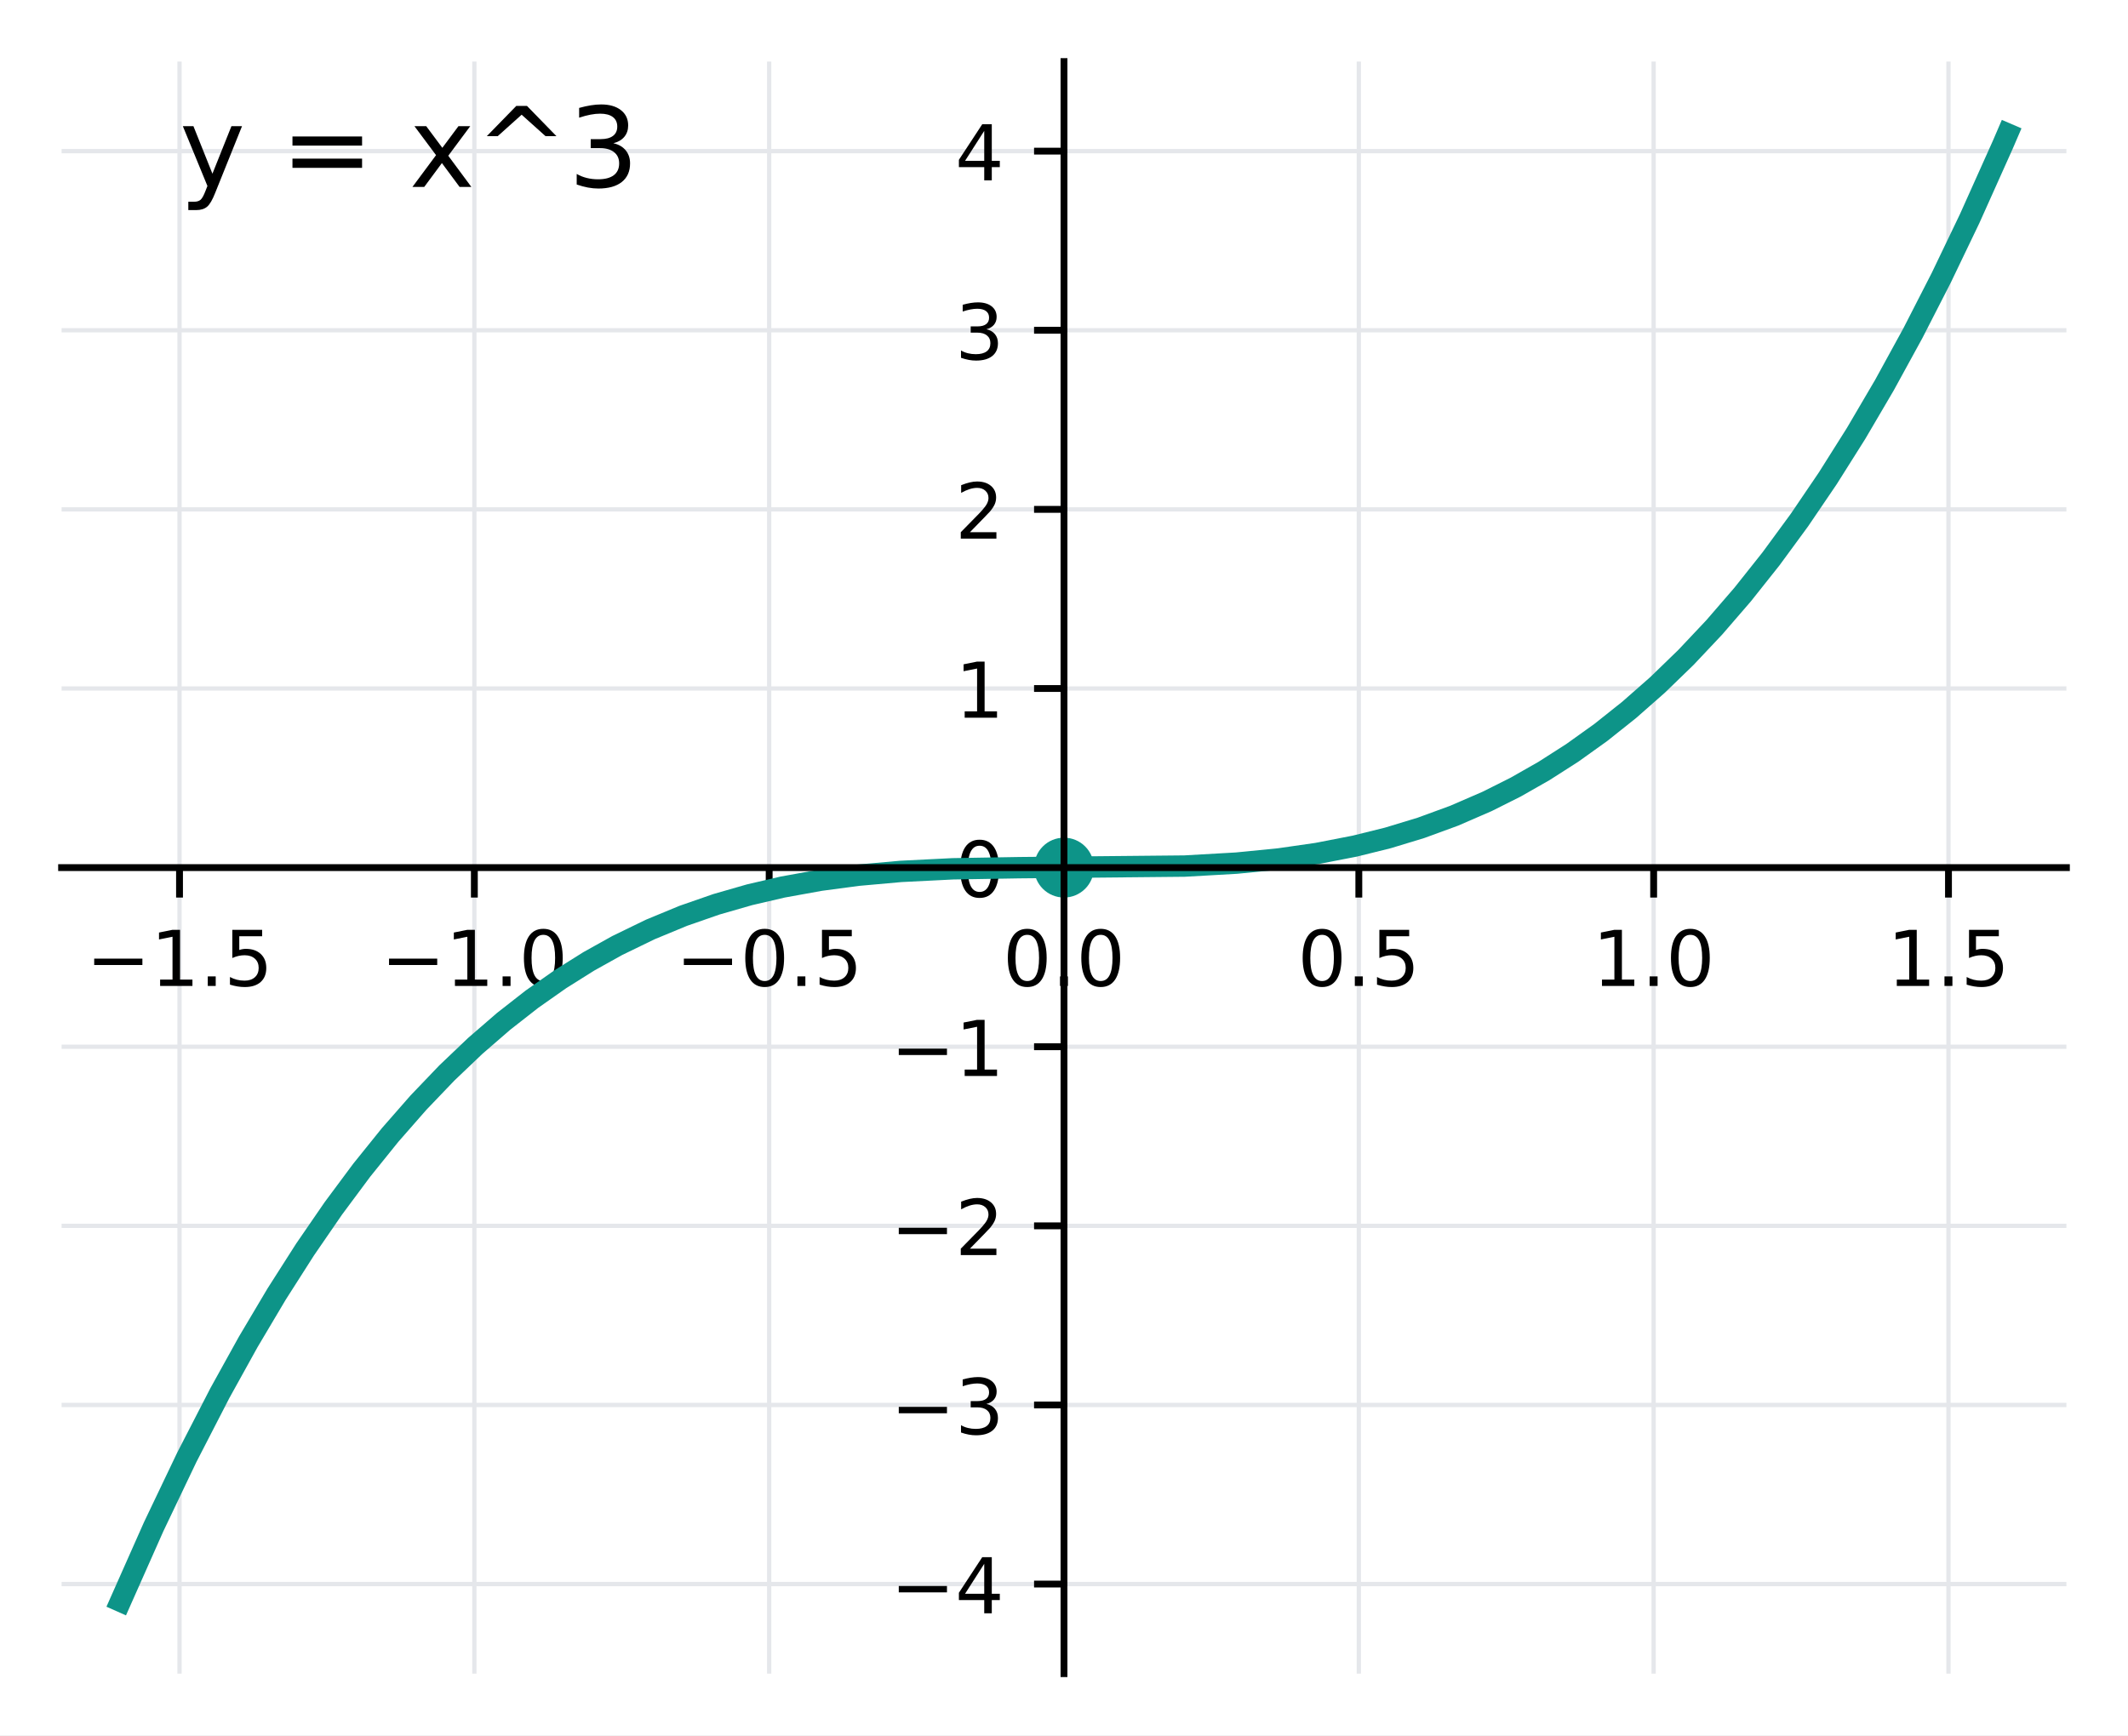
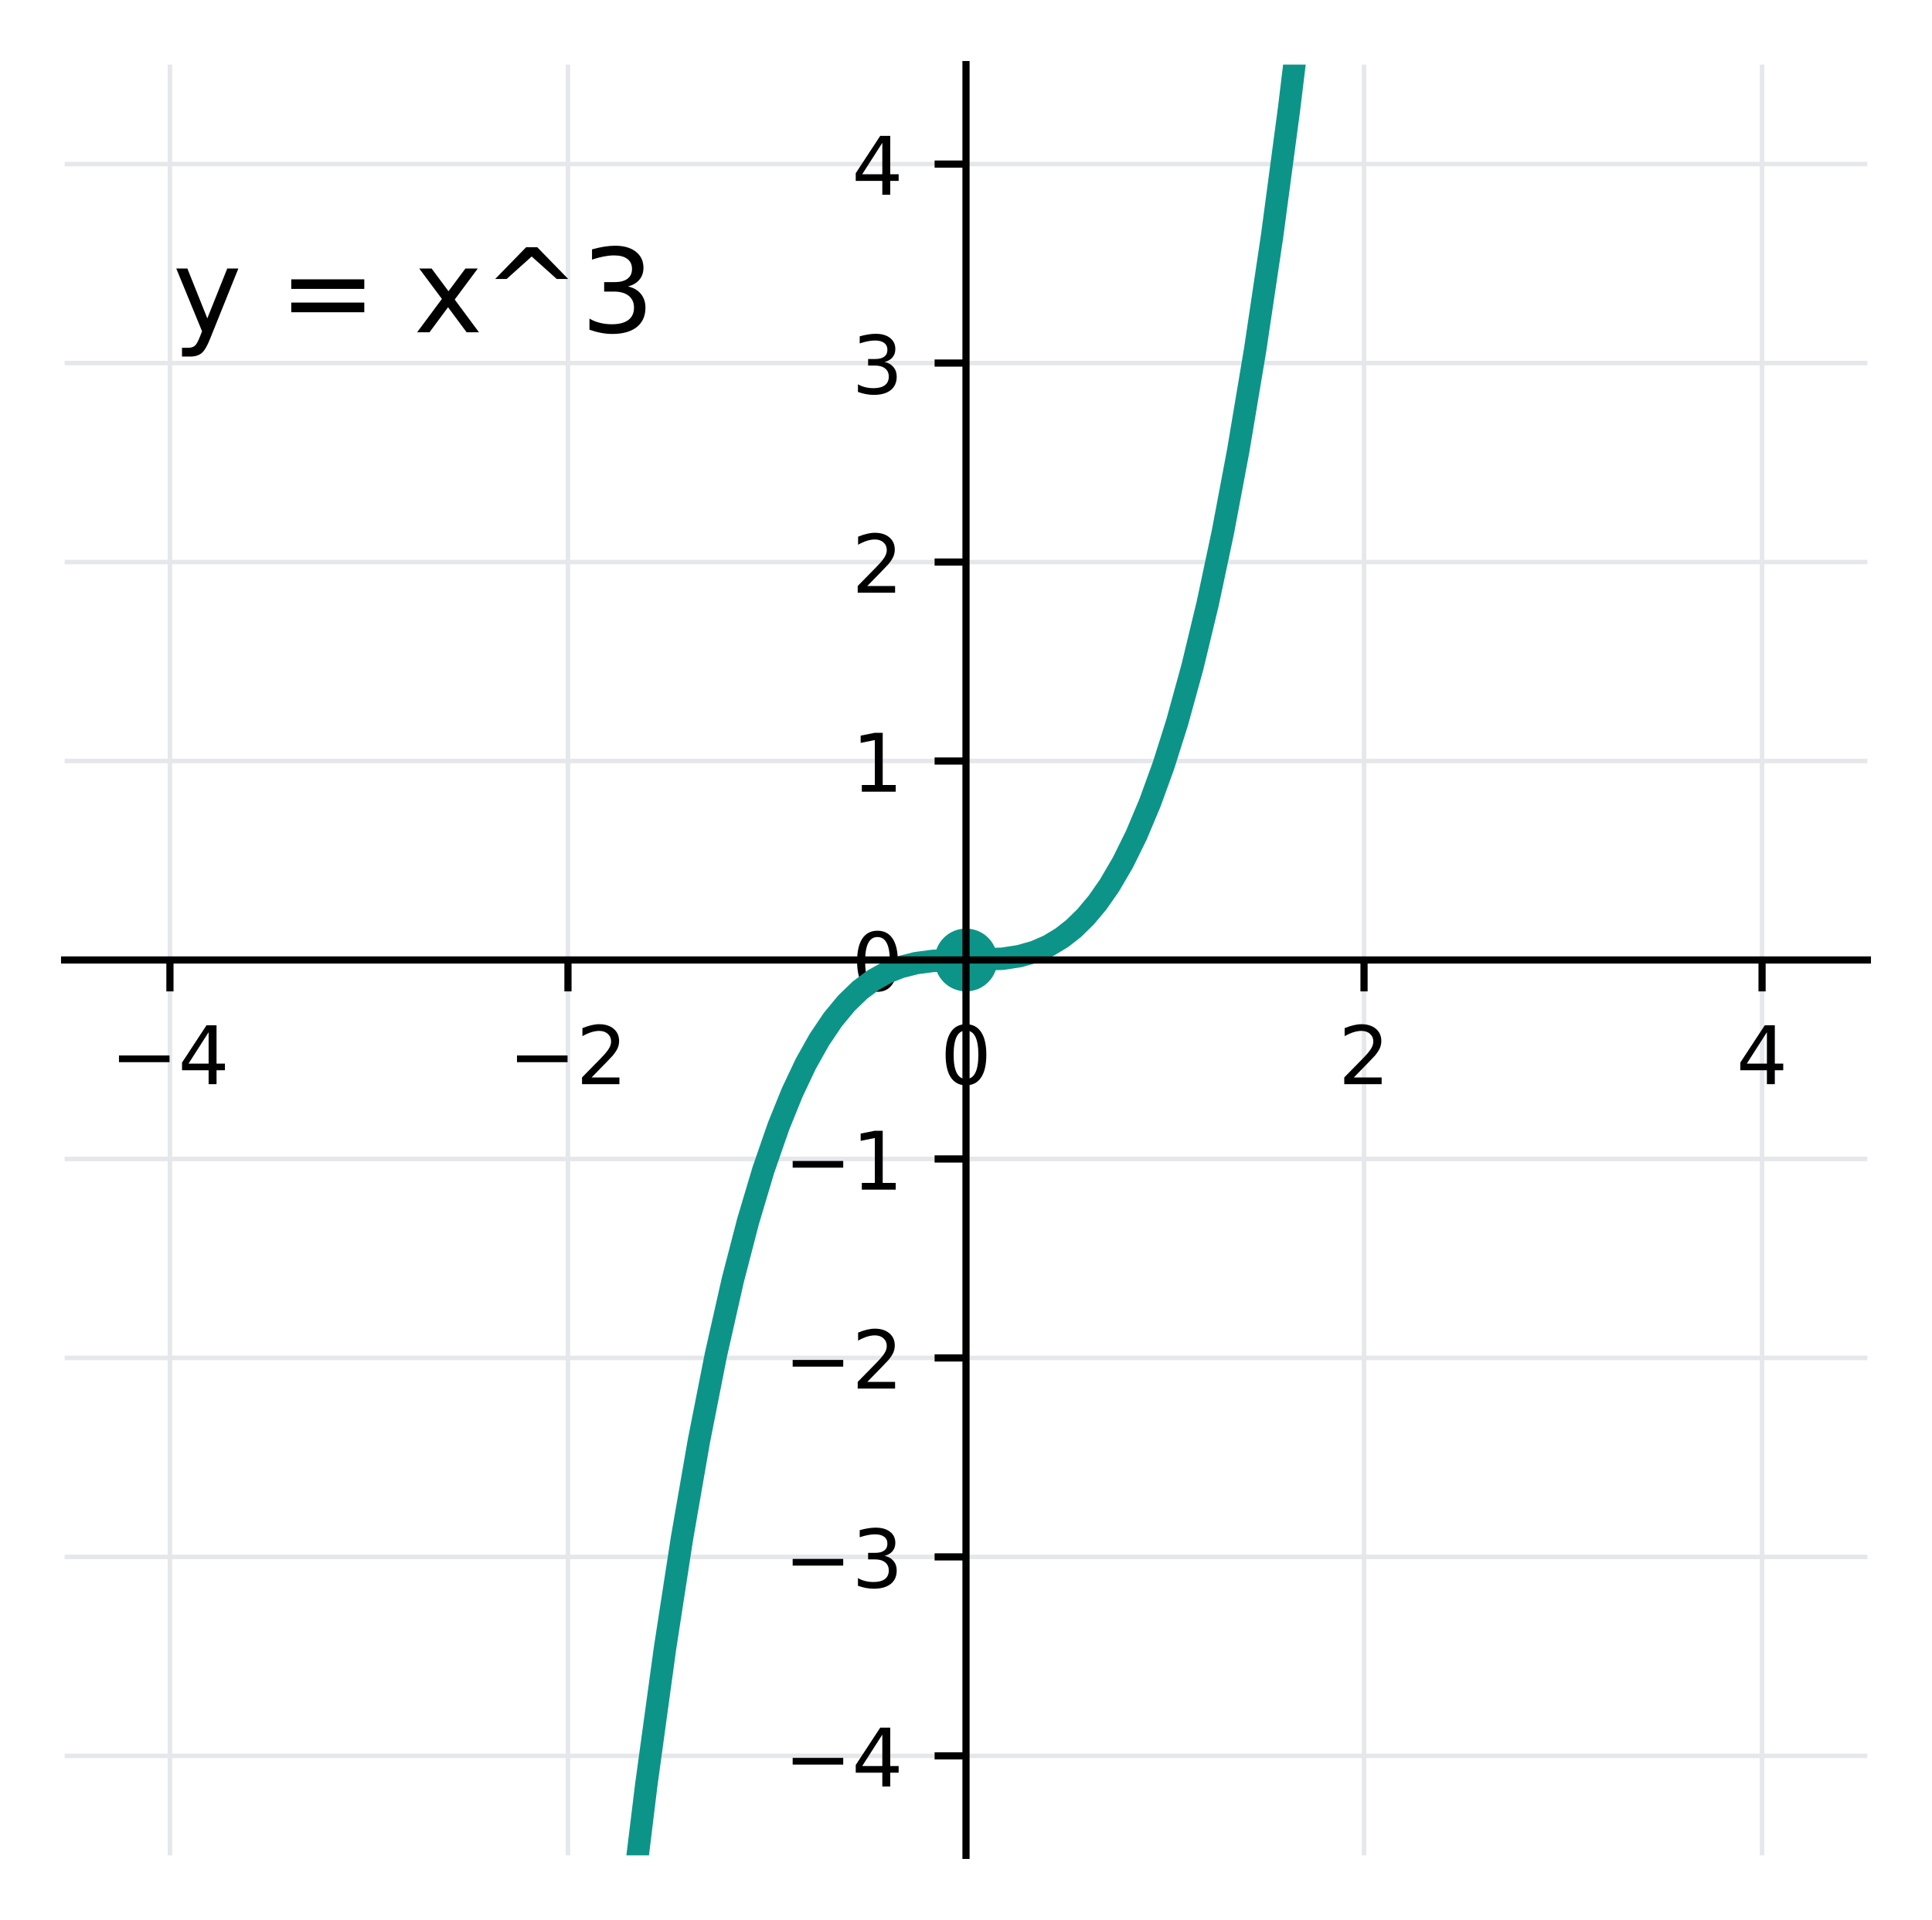
- <svg xmlns="http://www.w3.org/2000/svg" xmlns:xlink="http://www.w3.org/1999/xlink" width="248.76pt" height="202.896pt" viewBox="0 0 248.76 202.896" version="1.1">
+ <svg xmlns="http://www.w3.org/2000/svg" xmlns:xlink="http://www.w3.org/1999/xlink" width="215.28pt" height="213.984pt" viewBox="0 0 215.28 213.984" version="1.1">
  <defs>
    <style type="text/css">*{stroke-linejoin: round; stroke-linecap: butt}</style>
  </defs>
  <g id="figure_1">
    <g id="patch_1">
-       <path d="M 0 202.896  L 248.76 202.896  L 248.76 -0  L 0 -0  z " style="fill: #ffffff" />
+       <path d="M 0 213.984  L 215.28 213.984  L 215.28 0  L 0 0  z " style="fill: #ffffff" />
    </g>
    <g id="axes_1">
      <g id="patch_2">
-         <path d="M 7.2 195.696  L 241.56 195.696  L 241.56 7.2  L 7.2 7.2  z " style="fill: #ffffff" />
+         <path d="M 7.2 206.784  L 208.08 206.784  L 208.08 7.2  L 7.2 7.2  z " style="fill: #ffffff" />
      </g>
      <g id="matplotlib.axis_1">
        <g id="xtick_1">
          <g id="line2d_1">
-             <path d="M 20.986 195.696  L 20.986 7.2  " clip-path="url(#paca183babf)" style="fill: none; stroke: #e5e7eb; stroke-width: 0.5; stroke-linecap: square" />
+             <path d="M 18.936 206.784  L 18.936 7.2  " clip-path="url(#p42fd97230a)" style="fill: none; stroke: #e5e7eb; stroke-width: 0.5; stroke-linecap: square" />
          </g>
          <g id="line2d_2">
            <defs>
-               <path id="mecf5606f9e" d="M 0 0  L 0 3.5  " style="stroke: #000000; stroke-width: 0.8" />
+               <path id="mdc786d63a9" d="M 0 0  L 0 3.5  " style="stroke: #000000; stroke-width: 0.8" />
            </defs>
            <g>
-               <use xlink:href="#mecf5606f9e" x="20.986" y="101.448" style="stroke: #000000; stroke-width: 0.8" />
+               <use xlink:href="#mdc786d63a9" x="18.936" y="106.992" style="stroke: #000000; stroke-width: 0.8" />
            </g>
          </g>
          <g id="text_1">
-             <g transform="translate(10.05862 115.2859) scale(0.09 -0.09)">
+             <g transform="translate(12.30202 120.8299) scale(0.09 -0.09)">
              <defs>
                <path id="DejaVuSans-c9c" d="M 678 2272  L 4684 2272  L 4684 1741  L 678 1741  L 678 2272  z " transform="scale(0.015625)" />
-                 <path id="DejaVuSans-14" d="M 794 531  L 1825 531  L 1825 4091  L 703 3866  L 703 4441  L 1819 4666  L 2450 4666  L 2450 531  L 3481 531  L 3481 0  L 794 0  L 794 531  z " transform="scale(0.015625)" />
-                 <path id="DejaVuSans-11" d="M 684 794  L 1344 794  L 1344 0  L 684 0  L 684 794  z " transform="scale(0.015625)" />
-                 <path id="DejaVuSans-18" d="M 691 4666  L 3169 4666  L 3169 4134  L 1269 4134  L 1269 2991  Q 1406 3038 1543 3061  Q 1681 3084 1819 3084  Q 2600 3084 3056 2656  Q 3513 2228 3513 1497  Q 3513 744 3044 326  Q 2575 -91 1722 -91  Q 1428 -91 1123 -41  Q 819 9 494 109  L 494 744  Q 775 591 1075 516  Q 1375 441 1709 441  Q 2250 441 2565 725  Q 2881 1009 2881 1497  Q 2881 1984 2565 2268  Q 2250 2553 1709 2553  Q 1456 2553 1204 2497  Q 953 2441 691 2322  L 691 4666  z " transform="scale(0.015625)" />
-               </defs>
-               <use xlink:href="#DejaVuSans-c9c" />
-               <use xlink:href="#DejaVuSans-14" transform="translate(83.79688 0)" />
-               <use xlink:href="#DejaVuSans-11" transform="translate(147.4219 0)" />
-               <use xlink:href="#DejaVuSans-18" transform="translate(179.2031 0)" />
+                 <path id="DejaVuSans-17" d="M 2419 4116  L 825 1625  L 2419 1625  L 2419 4116  z M 2253 4666  L 3047 4666  L 3047 1625  L 3713 1625  L 3713 1100  L 3047 1100  L 3047 0  L 2419 0  L 2419 1100  L 313 1100  L 313 1709  L 2253 4666  z " transform="scale(0.015625)" />
+               </defs>
+               <use xlink:href="#DejaVuSans-c9c" />
+               <use xlink:href="#DejaVuSans-17" transform="translate(83.79688 0)" />
            </g>
          </g>
        </g>
        <g id="xtick_2">
          <g id="line2d_3">
-             <path d="M 55.451 195.696  L 55.451 7.2  " clip-path="url(#paca183babf)" style="fill: none; stroke: #e5e7eb; stroke-width: 0.5; stroke-linecap: square" />
+             <path d="M 63.288 206.784  L 63.288 7.2  " clip-path="url(#p42fd97230a)" style="fill: none; stroke: #e5e7eb; stroke-width: 0.5; stroke-linecap: square" />
          </g>
          <g id="line2d_4">
            <g>
-               <use xlink:href="#mecf5606f9e" x="55.451" y="101.448" style="stroke: #000000; stroke-width: 0.8" />
+               <use xlink:href="#mdc786d63a9" x="63.288" y="106.992" style="stroke: #000000; stroke-width: 0.8" />
            </g>
          </g>
          <g id="text_2">
-             <g transform="translate(44.52332 115.2859) scale(0.09 -0.09)">
-               <defs>
-                 <path id="DejaVuSans-13" d="M 2034 4250  Q 1547 4250 1301 3770  Q 1056 3291 1056 2328  Q 1056 1369 1301 889  Q 1547 409 2034 409  Q 2525 409 2770 889  Q 3016 1369 3016 2328  Q 3016 3291 2770 3770  Q 2525 4250 2034 4250  z M 2034 4750  Q 2819 4750 3233 4129  Q 3647 3509 3647 2328  Q 3647 1150 3233 529  Q 2819 -91 2034 -91  Q 1250 -91 836 529  Q 422 1150 422 2328  Q 422 3509 836 4129  Q 1250 4750 2034 4750  z " transform="scale(0.015625)" />
-               </defs>
-               <use xlink:href="#DejaVuSans-c9c" />
-               <use xlink:href="#DejaVuSans-14" transform="translate(83.79688 0)" />
-               <use xlink:href="#DejaVuSans-11" transform="translate(147.4219 0)" />
-               <use xlink:href="#DejaVuSans-13" transform="translate(179.2031 0)" />
+             <g transform="translate(56.65402 120.8299) scale(0.09 -0.09)">
+               <defs>
+                 <path id="DejaVuSans-15" d="M 1228 531  L 3431 531  L 3431 0  L 469 0  L 469 531  Q 828 903 1448 1529  Q 2069 2156 2228 2338  Q 2531 2678 2651 2914  Q 2772 3150 2772 3378  Q 2772 3750 2511 3984  Q 2250 4219 1831 4219  Q 1534 4219 1204 4116  Q 875 4013 500 3803  L 500 4441  Q 881 4594 1212 4672  Q 1544 4750 1819 4750  Q 2544 4750 2975 4387  Q 3406 4025 3406 3419  Q 3406 3131 3298 2873  Q 3191 2616 2906 2266  Q 2828 2175 2409 1742  Q 1991 1309 1228 531  z " transform="scale(0.015625)" />
+               </defs>
+               <use xlink:href="#DejaVuSans-c9c" />
+               <use xlink:href="#DejaVuSans-15" transform="translate(83.79688 0)" />
            </g>
          </g>
        </g>
        <g id="xtick_3">
          <g id="line2d_5">
-             <path d="M 89.915 195.696  L 89.915 7.2  " clip-path="url(#paca183babf)" style="fill: none; stroke: #e5e7eb; stroke-width: 0.5; stroke-linecap: square" />
+             <path d="M 107.64 206.784  L 107.64 7.2  " clip-path="url(#p42fd97230a)" style="fill: none; stroke: #e5e7eb; stroke-width: 0.5; stroke-linecap: square" />
          </g>
          <g id="line2d_6">
            <g>
-               <use xlink:href="#mecf5606f9e" x="89.915" y="101.448" style="stroke: #000000; stroke-width: 0.8" />
+               <use xlink:href="#mdc786d63a9" x="107.64" y="106.992" style="stroke: #000000; stroke-width: 0.8" />
            </g>
          </g>
          <g id="text_3">
-             <g transform="translate(78.98803 115.2859) scale(0.09 -0.09)">
-               <use xlink:href="#DejaVuSans-c9c" />
-               <use xlink:href="#DejaVuSans-13" transform="translate(83.79688 0)" />
-               <use xlink:href="#DejaVuSans-11" transform="translate(147.4219 0)" />
-               <use xlink:href="#DejaVuSans-18" transform="translate(179.2031 0)" />
+             <g transform="translate(104.7769 120.8299) scale(0.09 -0.09)">
+               <defs>
+                 <path id="DejaVuSans-13" d="M 2034 4250  Q 1547 4250 1301 3770  Q 1056 3291 1056 2328  Q 1056 1369 1301 889  Q 1547 409 2034 409  Q 2525 409 2770 889  Q 3016 1369 3016 2328  Q 3016 3291 2770 3770  Q 2525 4250 2034 4250  z M 2034 4750  Q 2819 4750 3233 4129  Q 3647 3509 3647 2328  Q 3647 1150 3233 529  Q 2819 -91 2034 -91  Q 1250 -91 836 529  Q 422 1150 422 2328  Q 422 3509 836 4129  Q 1250 4750 2034 4750  z " transform="scale(0.015625)" />
+               </defs>
+               <use xlink:href="#DejaVuSans-13" />
            </g>
          </g>
        </g>
        <g id="xtick_4">
          <g id="line2d_7">
-             <path d="M 124.38 195.696  L 124.38 7.2  " clip-path="url(#paca183babf)" style="fill: none; stroke: #e5e7eb; stroke-width: 0.5; stroke-linecap: square" />
+             <path d="M 151.992 206.784  L 151.992 7.2  " clip-path="url(#p42fd97230a)" style="fill: none; stroke: #e5e7eb; stroke-width: 0.5; stroke-linecap: square" />
          </g>
          <g id="line2d_8">
            <g>
-               <use xlink:href="#mecf5606f9e" x="124.38" y="101.448" style="stroke: #000000; stroke-width: 0.8" />
+               <use xlink:href="#mdc786d63a9" x="151.992" y="106.992" style="stroke: #000000; stroke-width: 0.8" />
            </g>
          </g>
          <g id="text_4">
-             <g transform="translate(117.2236 115.2859) scale(0.09 -0.09)">
-               <use xlink:href="#DejaVuSans-13" />
-               <use xlink:href="#DejaVuSans-11" transform="translate(63.625 0)" />
-               <use xlink:href="#DejaVuSans-13" transform="translate(95.40625 0)" />
+             <g transform="translate(149.1289 120.8299) scale(0.09 -0.09)">
+               <use xlink:href="#DejaVuSans-15" />
            </g>
          </g>
        </g>
        <g id="xtick_5">
          <g id="line2d_9">
-             <path d="M 158.845 195.696  L 158.845 7.2  " clip-path="url(#paca183babf)" style="fill: none; stroke: #e5e7eb; stroke-width: 0.5; stroke-linecap: square" />
+             <path d="M 196.344 206.784  L 196.344 7.2  " clip-path="url(#p42fd97230a)" style="fill: none; stroke: #e5e7eb; stroke-width: 0.5; stroke-linecap: square" />
          </g>
          <g id="line2d_10">
            <g>
-               <use xlink:href="#mecf5606f9e" x="158.845" y="101.448" style="stroke: #000000; stroke-width: 0.8" />
+               <use xlink:href="#mdc786d63a9" x="196.344" y="106.992" style="stroke: #000000; stroke-width: 0.8" />
            </g>
          </g>
          <g id="text_5">
-             <g transform="translate(151.6883 115.2859) scale(0.09 -0.09)">
-               <use xlink:href="#DejaVuSans-13" />
-               <use xlink:href="#DejaVuSans-11" transform="translate(63.625 0)" />
-               <use xlink:href="#DejaVuSans-18" transform="translate(95.40625 0)" />
-             </g>
-           </g>
-         </g>
-         <g id="xtick_6">
-           <g id="line2d_11">
-             <path d="M 193.309 195.696  L 193.309 7.2  " clip-path="url(#paca183babf)" style="fill: none; stroke: #e5e7eb; stroke-width: 0.5; stroke-linecap: square" />
-           </g>
-           <g id="line2d_12">
-             <g>
-               <use xlink:href="#mecf5606f9e" x="193.309" y="101.448" style="stroke: #000000; stroke-width: 0.8" />
-             </g>
-           </g>
-           <g id="text_6">
-             <g transform="translate(186.153 115.2859) scale(0.09 -0.09)">
-               <use xlink:href="#DejaVuSans-14" />
-               <use xlink:href="#DejaVuSans-11" transform="translate(63.625 0)" />
-               <use xlink:href="#DejaVuSans-13" transform="translate(95.40625 0)" />
-             </g>
-           </g>
-         </g>
-         <g id="xtick_7">
-           <g id="line2d_13">
-             <path d="M 227.774 195.696  L 227.774 7.2  " clip-path="url(#paca183babf)" style="fill: none; stroke: #e5e7eb; stroke-width: 0.5; stroke-linecap: square" />
-           </g>
-           <g id="line2d_14">
-             <g>
-               <use xlink:href="#mecf5606f9e" x="227.774" y="101.448" style="stroke: #000000; stroke-width: 0.8" />
-             </g>
-           </g>
-           <g id="text_7">
-             <g transform="translate(220.6177 115.2859) scale(0.09 -0.09)">
-               <use xlink:href="#DejaVuSans-14" />
-               <use xlink:href="#DejaVuSans-11" transform="translate(63.625 0)" />
-               <use xlink:href="#DejaVuSans-18" transform="translate(95.40625 0)" />
+             <g transform="translate(193.4809 120.8299) scale(0.09 -0.09)">
+               <use xlink:href="#DejaVuSans-17" />
            </g>
          </g>
        </g>
      </g>
      <g id="matplotlib.axis_2">
        <g id="ytick_1">
+           <g id="line2d_11">
+             <path d="M 7.2 195.696  L 208.08 195.696  " clip-path="url(#p42fd97230a)" style="fill: none; stroke: #e5e7eb; stroke-width: 0.5; stroke-linecap: square" />
+           </g>
+           <g id="line2d_12">
+             <defs>
+               <path id="m928b22a847" d="M 0 0  L -3.5 0  " style="stroke: #000000; stroke-width: 0.8" />
+             </defs>
+             <g>
+               <use xlink:href="#m928b22a847" x="107.64" y="195.696" style="stroke: #000000; stroke-width: 0.8" />
+             </g>
+           </g>
+           <g id="text_6">
+             <g transform="translate(87.37203 199.1149) scale(0.09 -0.09)">
+               <use xlink:href="#DejaVuSans-c9c" />
+               <use xlink:href="#DejaVuSans-17" transform="translate(83.79688 0)" />
+             </g>
+           </g>
+         </g>
+         <g id="ytick_2">
+           <g id="line2d_13">
+             <path d="M 7.2 173.52  L 208.08 173.52  " clip-path="url(#p42fd97230a)" style="fill: none; stroke: #e5e7eb; stroke-width: 0.5; stroke-linecap: square" />
+           </g>
+           <g id="line2d_14">
+             <g>
+               <use xlink:href="#m928b22a847" x="107.64" y="173.52" style="stroke: #000000; stroke-width: 0.8" />
+             </g>
+           </g>
+           <g id="text_7">
+             <g transform="translate(87.37203 176.9389) scale(0.09 -0.09)">
+               <defs>
+                 <path id="DejaVuSans-16" d="M 2597 2516  Q 3050 2419 3304 2112  Q 3559 1806 3559 1356  Q 3559 666 3084 287  Q 2609 -91 1734 -91  Q 1441 -91 1130 -33  Q 819 25 488 141  L 488 750  Q 750 597 1062 519  Q 1375 441 1716 441  Q 2309 441 2620 675  Q 2931 909 2931 1356  Q 2931 1769 2642 2001  Q 2353 2234 1838 2234  L 1294 2234  L 1294 2753  L 1863 2753  Q 2328 2753 2575 2939  Q 2822 3125 2822 3475  Q 2822 3834 2567 4026  Q 2313 4219 1838 4219  Q 1578 4219 1281 4162  Q 984 4106 628 3988  L 628 4550  Q 988 4650 1302 4700  Q 1616 4750 1894 4750  Q 2613 4750 3031 4423  Q 3450 4097 3450 3541  Q 3450 3153 3228 2886  Q 3006 2619 2597 2516  z " transform="scale(0.015625)" />
+               </defs>
+               <use xlink:href="#DejaVuSans-c9c" />
+               <use xlink:href="#DejaVuSans-16" transform="translate(83.79688 0)" />
+             </g>
+           </g>
+         </g>
+         <g id="ytick_3">
          <g id="line2d_15">
-             <path d="M 7.2 185.224  L 241.56 185.224  " clip-path="url(#paca183babf)" style="fill: none; stroke: #e5e7eb; stroke-width: 0.5; stroke-linecap: square" />
+             <path d="M 7.2 151.344  L 208.08 151.344  " clip-path="url(#p42fd97230a)" style="fill: none; stroke: #e5e7eb; stroke-width: 0.5; stroke-linecap: square" />
          </g>
          <g id="line2d_16">
-             <defs>
-               <path id="m75593c6166" d="M 0 0  L -3.5 0  " style="stroke: #000000; stroke-width: 0.8" />
-             </defs>
-             <g>
-               <use xlink:href="#m75593c6166" x="124.38" y="185.224" style="stroke: #000000; stroke-width: 0.8" />
+             <g>
+               <use xlink:href="#m928b22a847" x="107.64" y="151.344" style="stroke: #000000; stroke-width: 0.8" />
            </g>
          </g>
          <g id="text_8">
-             <g transform="translate(104.112 188.6429) scale(0.09 -0.09)">
-               <defs>
-                 <path id="DejaVuSans-17" d="M 2419 4116  L 825 1625  L 2419 1625  L 2419 4116  z M 2253 4666  L 3047 4666  L 3047 1625  L 3713 1625  L 3713 1100  L 3047 1100  L 3047 0  L 2419 0  L 2419 1100  L 313 1100  L 313 1709  L 2253 4666  z " transform="scale(0.015625)" />
-               </defs>
-               <use xlink:href="#DejaVuSans-c9c" />
-               <use xlink:href="#DejaVuSans-17" transform="translate(83.79688 0)" />
-             </g>
-           </g>
-         </g>
-         <g id="ytick_2">
+             <g transform="translate(87.37203 154.7629) scale(0.09 -0.09)">
+               <use xlink:href="#DejaVuSans-c9c" />
+               <use xlink:href="#DejaVuSans-15" transform="translate(83.79688 0)" />
+             </g>
+           </g>
+         </g>
+         <g id="ytick_4">
          <g id="line2d_17">
-             <path d="M 7.2 164.28  L 241.56 164.28  " clip-path="url(#paca183babf)" style="fill: none; stroke: #e5e7eb; stroke-width: 0.5; stroke-linecap: square" />
+             <path d="M 7.2 129.168  L 208.08 129.168  " clip-path="url(#p42fd97230a)" style="fill: none; stroke: #e5e7eb; stroke-width: 0.5; stroke-linecap: square" />
          </g>
          <g id="line2d_18">
            <g>
-               <use xlink:href="#m75593c6166" x="124.38" y="164.28" style="stroke: #000000; stroke-width: 0.8" />
+               <use xlink:href="#m928b22a847" x="107.64" y="129.168" style="stroke: #000000; stroke-width: 0.8" />
            </g>
          </g>
          <g id="text_9">
-             <g transform="translate(104.112 167.6989) scale(0.09 -0.09)">
-               <defs>
-                 <path id="DejaVuSans-16" d="M 2597 2516  Q 3050 2419 3304 2112  Q 3559 1806 3559 1356  Q 3559 666 3084 287  Q 2609 -91 1734 -91  Q 1441 -91 1130 -33  Q 819 25 488 141  L 488 750  Q 750 597 1062 519  Q 1375 441 1716 441  Q 2309 441 2620 675  Q 2931 909 2931 1356  Q 2931 1769 2642 2001  Q 2353 2234 1838 2234  L 1294 2234  L 1294 2753  L 1863 2753  Q 2328 2753 2575 2939  Q 2822 3125 2822 3475  Q 2822 3834 2567 4026  Q 2313 4219 1838 4219  Q 1578 4219 1281 4162  Q 984 4106 628 3988  L 628 4550  Q 988 4650 1302 4700  Q 1616 4750 1894 4750  Q 2613 4750 3031 4423  Q 3450 4097 3450 3541  Q 3450 3153 3228 2886  Q 3006 2619 2597 2516  z " transform="scale(0.015625)" />
-               </defs>
-               <use xlink:href="#DejaVuSans-c9c" />
-               <use xlink:href="#DejaVuSans-16" transform="translate(83.79688 0)" />
-             </g>
-           </g>
-         </g>
-         <g id="ytick_3">
+             <g transform="translate(87.37203 132.5869) scale(0.09 -0.09)">
+               <defs>
+                 <path id="DejaVuSans-14" d="M 794 531  L 1825 531  L 1825 4091  L 703 3866  L 703 4441  L 1819 4666  L 2450 4666  L 2450 531  L 3481 531  L 3481 0  L 794 0  L 794 531  z " transform="scale(0.015625)" />
+               </defs>
+               <use xlink:href="#DejaVuSans-c9c" />
+               <use xlink:href="#DejaVuSans-14" transform="translate(83.79688 0)" />
+             </g>
+           </g>
+         </g>
+         <g id="ytick_5">
          <g id="line2d_19">
-             <path d="M 7.2 143.336  L 241.56 143.336  " clip-path="url(#paca183babf)" style="fill: none; stroke: #e5e7eb; stroke-width: 0.5; stroke-linecap: square" />
+             <path d="M 7.2 106.992  L 208.08 106.992  " clip-path="url(#p42fd97230a)" style="fill: none; stroke: #e5e7eb; stroke-width: 0.5; stroke-linecap: square" />
          </g>
          <g id="line2d_20">
            <g>
-               <use xlink:href="#m75593c6166" x="124.38" y="143.336" style="stroke: #000000; stroke-width: 0.8" />
+               <use xlink:href="#m928b22a847" x="107.64" y="106.992" style="stroke: #000000; stroke-width: 0.8" />
            </g>
          </g>
          <g id="text_10">
-             <g transform="translate(104.112 146.7549) scale(0.09 -0.09)">
-               <defs>
-                 <path id="DejaVuSans-15" d="M 1228 531  L 3431 531  L 3431 0  L 469 0  L 469 531  Q 828 903 1448 1529  Q 2069 2156 2228 2338  Q 2531 2678 2651 2914  Q 2772 3150 2772 3378  Q 2772 3750 2511 3984  Q 2250 4219 1831 4219  Q 1534 4219 1204 4116  Q 875 4013 500 3803  L 500 4441  Q 881 4594 1212 4672  Q 1544 4750 1819 4750  Q 2544 4750 2975 4387  Q 3406 4025 3406 3419  Q 3406 3131 3298 2873  Q 3191 2616 2906 2266  Q 2828 2175 2409 1742  Q 1991 1309 1228 531  z " transform="scale(0.015625)" />
-               </defs>
-               <use xlink:href="#DejaVuSans-c9c" />
-               <use xlink:href="#DejaVuSans-15" transform="translate(83.79688 0)" />
-             </g>
-           </g>
-         </g>
-         <g id="ytick_4">
+             <g transform="translate(94.91375 110.4109) scale(0.09 -0.09)">
+               <use xlink:href="#DejaVuSans-13" />
+             </g>
+           </g>
+         </g>
+         <g id="ytick_6">
          <g id="line2d_21">
-             <path d="M 7.2 122.392  L 241.56 122.392  " clip-path="url(#paca183babf)" style="fill: none; stroke: #e5e7eb; stroke-width: 0.5; stroke-linecap: square" />
+             <path d="M 7.2 84.816  L 208.08 84.816  " clip-path="url(#p42fd97230a)" style="fill: none; stroke: #e5e7eb; stroke-width: 0.5; stroke-linecap: square" />
          </g>
          <g id="line2d_22">
            <g>
-               <use xlink:href="#m75593c6166" x="124.38" y="122.392" style="stroke: #000000; stroke-width: 0.8" />
+               <use xlink:href="#m928b22a847" x="107.64" y="84.816" style="stroke: #000000; stroke-width: 0.8" />
            </g>
          </g>
          <g id="text_11">
-             <g transform="translate(104.112 125.8109) scale(0.09 -0.09)">
-               <use xlink:href="#DejaVuSans-c9c" />
-               <use xlink:href="#DejaVuSans-14" transform="translate(83.79688 0)" />
-             </g>
-           </g>
-         </g>
-         <g id="ytick_5">
+             <g transform="translate(94.91375 88.23494) scale(0.09 -0.09)">
+               <use xlink:href="#DejaVuSans-14" />
+             </g>
+           </g>
+         </g>
+         <g id="ytick_7">
          <g id="line2d_23">
-             <path d="M 7.2 101.448  L 241.56 101.448  " clip-path="url(#paca183babf)" style="fill: none; stroke: #e5e7eb; stroke-width: 0.5; stroke-linecap: square" />
+             <path d="M 7.2 62.64  L 208.08 62.64  " clip-path="url(#p42fd97230a)" style="fill: none; stroke: #e5e7eb; stroke-width: 0.5; stroke-linecap: square" />
          </g>
          <g id="line2d_24">
            <g>
-               <use xlink:href="#m75593c6166" x="124.38" y="101.448" style="stroke: #000000; stroke-width: 0.8" />
+               <use xlink:href="#m928b22a847" x="107.64" y="62.64" style="stroke: #000000; stroke-width: 0.8" />
            </g>
          </g>
          <g id="text_12">
-             <g transform="translate(111.6538 104.8669) scale(0.09 -0.09)">
-               <use xlink:href="#DejaVuSans-13" />
-             </g>
-           </g>
-         </g>
-         <g id="ytick_6">
+             <g transform="translate(94.91375 66.05894) scale(0.09 -0.09)">
+               <use xlink:href="#DejaVuSans-15" />
+             </g>
+           </g>
+         </g>
+         <g id="ytick_8">
          <g id="line2d_25">
-             <path d="M 7.2 80.504  L 241.56 80.504  " clip-path="url(#paca183babf)" style="fill: none; stroke: #e5e7eb; stroke-width: 0.5; stroke-linecap: square" />
+             <path d="M 7.2 40.464  L 208.08 40.464  " clip-path="url(#p42fd97230a)" style="fill: none; stroke: #e5e7eb; stroke-width: 0.5; stroke-linecap: square" />
          </g>
          <g id="line2d_26">
            <g>
-               <use xlink:href="#m75593c6166" x="124.38" y="80.504" style="stroke: #000000; stroke-width: 0.8" />
+               <use xlink:href="#m928b22a847" x="107.64" y="40.464" style="stroke: #000000; stroke-width: 0.8" />
            </g>
          </g>
          <g id="text_13">
-             <g transform="translate(111.6538 83.92294) scale(0.09 -0.09)">
-               <use xlink:href="#DejaVuSans-14" />
-             </g>
-           </g>
-         </g>
-         <g id="ytick_7">
+             <g transform="translate(94.91375 43.88294) scale(0.09 -0.09)">
+               <use xlink:href="#DejaVuSans-16" />
+             </g>
+           </g>
+         </g>
+         <g id="ytick_9">
          <g id="line2d_27">
-             <path d="M 7.2 59.56  L 241.56 59.56  " clip-path="url(#paca183babf)" style="fill: none; stroke: #e5e7eb; stroke-width: 0.5; stroke-linecap: square" />
+             <path d="M 7.2 18.288  L 208.08 18.288  " clip-path="url(#p42fd97230a)" style="fill: none; stroke: #e5e7eb; stroke-width: 0.5; stroke-linecap: square" />
          </g>
          <g id="line2d_28">
            <g>
-               <use xlink:href="#m75593c6166" x="124.38" y="59.56" style="stroke: #000000; stroke-width: 0.8" />
+               <use xlink:href="#m928b22a847" x="107.64" y="18.288" style="stroke: #000000; stroke-width: 0.8" />
            </g>
          </g>
          <g id="text_14">
-             <g transform="translate(111.6538 62.97895) scale(0.09 -0.09)">
-               <use xlink:href="#DejaVuSans-15" />
-             </g>
-           </g>
-         </g>
-         <g id="ytick_8">
-           <g id="line2d_29">
-             <path d="M 7.2 38.616  L 241.56 38.616  " clip-path="url(#paca183babf)" style="fill: none; stroke: #e5e7eb; stroke-width: 0.5; stroke-linecap: square" />
-           </g>
-           <g id="line2d_30">
-             <g>
-               <use xlink:href="#m75593c6166" x="124.38" y="38.616" style="stroke: #000000; stroke-width: 0.8" />
-             </g>
-           </g>
-           <g id="text_15">
-             <g transform="translate(111.6538 42.03495) scale(0.09 -0.09)">
-               <use xlink:href="#DejaVuSans-16" />
-             </g>
-           </g>
-         </g>
-         <g id="ytick_9">
-           <g id="line2d_31">
-             <path d="M 7.2 17.672  L 241.56 17.672  " clip-path="url(#paca183babf)" style="fill: none; stroke: #e5e7eb; stroke-width: 0.5; stroke-linecap: square" />
-           </g>
-           <g id="line2d_32">
-             <g>
-               <use xlink:href="#m75593c6166" x="124.38" y="17.672" style="stroke: #000000; stroke-width: 0.8" />
-             </g>
-           </g>
-           <g id="text_16">
-             <g transform="translate(111.6538 21.09095) scale(0.09 -0.09)">
+             <g transform="translate(94.91375 21.70695) scale(0.09 -0.09)">
              <use xlink:href="#DejaVuSans-17" />
            </g>
          </g>
        </g>
      </g>
-       <g id="line2d_33">
-         <path d="M 14.093 187.235  L 17.963 178.518  L 21.832 170.412  L 25.702 162.896  L 29.019 156.905  L 32.336 151.317  L 35.653 146.118  L 38.97 141.293  L 42.287 136.829  L 45.604 132.711  L 48.92 128.926  L 52.237 125.46  L 55.554 122.298  L 58.871 119.426  L 62.188 116.831  L 65.505 114.499  L 68.822 112.415  L 72.139 110.566  L 76.008 108.686  L 79.878 107.084  L 83.748 105.738  L 87.618 104.625  L 91.487 103.724  L 95.91 102.924  L 100.332 102.337  L 105.308 101.892  L 111.389 101.588  L 119.128 101.457  L 138.477 101.269  L 144.558 100.923  L 149.533 100.43  L 153.956 99.794  L 158.378 98.935  L 162.248 97.975  L 166.118 96.798  L 169.987 95.381  L 173.857 93.702  L 177.174 92.038  L 180.491 90.15  L 183.808 88.026  L 187.125 85.651  L 190.442 83.011  L 193.759 80.092  L 197.075 76.88  L 200.392 73.361  L 203.709 69.522  L 207.026 65.347  L 210.343 60.824  L 213.66 55.938  L 216.977 50.675  L 220.294 45.021  L 223.611 38.962  L 226.928 32.484  L 230.245 25.573  L 234.114 16.945  L 234.667 15.661  L 234.667 15.661  " clip-path="url(#paca183babf)" style="fill: none; stroke: #0d9488; stroke-width: 2.5; stroke-linecap: square" />
-       </g>
-       <g id="line2d_34">
+       <g id="line2d_29">
+         <path d="M 70.052 214.984  L 72.019 198.896  L 74.098 183.728  L 75.988 171.475  L 77.877 160.602  L 79.767 151.025  L 81.657 142.663  L 83.358 136.107  L 85.058 130.408  L 86.759 125.505  L 88.271 121.769  L 89.782 118.572  L 91.294 115.873  L 92.806 113.63  L 94.318 111.8  L 95.829 110.342  L 97.341 109.213  L 98.853 108.372  L 100.365 107.775  L 102.065 107.344  L 103.955 107.094  L 106.601 106.994  L 111.703 106.856  L 113.593 106.563  L 115.293 106.08  L 116.805 105.427  L 118.317 104.517  L 119.639 103.479  L 120.962 102.184  L 122.285 100.605  L 123.608 98.713  L 125.12 96.132  L 126.631 93.064  L 128.143 89.466  L 129.655 85.296  L 131.167 80.513  L 132.867 74.345  L 134.568 67.287  L 136.269 59.279  L 137.969 50.26  L 139.859 38.982  L 141.749 26.3  L 143.638 12.131  L 145.228 -1  L 145.228 -1  " clip-path="url(#p42fd97230a)" style="fill: none; stroke: #0d9488; stroke-width: 2.5; stroke-linecap: square" />
+       </g>
+       <g id="line2d_30">
        <defs>
-           <path id="mcedbf15ddf" d="M 0 3  C 0.796 3 1.559 2.684 2.121 2.121  C 2.684 1.559 3 0.796 3 0  C 3 -0.796 2.684 -1.559 2.121 -2.121  C 1.559 -2.684 0.796 -3 0 -3  C -0.796 -3 -1.559 -2.684 -2.121 -2.121  C -2.684 -1.559 -3 -0.796 -3 0  C -3 0.796 -2.684 1.559 -2.121 2.121  C -1.559 2.684 -0.796 3 0 3  z " style="stroke: #0d9488" />
+           <path id="m1e153c8965" d="M 0 3  C 0.796 3 1.559 2.684 2.121 2.121  C 2.684 1.559 3 0.796 3 0  C 3 -0.796 2.684 -1.559 2.121 -2.121  C 1.559 -2.684 0.796 -3 0 -3  C -0.796 -3 -1.559 -2.684 -2.121 -2.121  C -2.684 -1.559 -3 -0.796 -3 0  C -3 0.796 -2.684 1.559 -2.121 2.121  C -1.559 2.684 -0.796 3 0 3  z " style="stroke: #0d9488" />
        </defs>
-         <g clip-path="url(#paca183babf)">
-           <use xlink:href="#mcedbf15ddf" x="124.38" y="101.448" style="fill: #0d9488; stroke: #0d9488" />
+         <g clip-path="url(#p42fd97230a)">
+           <use xlink:href="#m1e153c8965" x="107.64" y="106.992" style="fill: #0d9488; stroke: #0d9488" />
        </g>
      </g>
      <g id="patch_3">
-         <path d="M 124.38 195.696  L 124.38 7.2  " style="fill: none; stroke: #000000; stroke-width: 0.8; stroke-linejoin: miter; stroke-linecap: square" />
+         <path d="M 107.64 206.784  L 107.64 7.2  " style="fill: none; stroke: #000000; stroke-width: 0.8; stroke-linejoin: miter; stroke-linecap: square" />
      </g>
      <g id="patch_4">
-         <path d="M 241.56 195.696  L 241.56 7.2  " style="fill: none" />
-       </g>
-       <g id="patch_5">
-         <path d="M 7.2 101.448  L 241.56 101.448  " style="fill: none; stroke: #000000; stroke-width: 0.8; stroke-linejoin: miter; stroke-linecap: square" />
-       </g>
-       <g id="patch_6">
-         <path d="M 7.2 7.2  L 241.56 7.2  " style="fill: none" />
-       </g>
-       <g id="text_17">
-         <g transform="translate(20.98588 21.8608) scale(0.13 -0.13)">
+         <path d="M 7.2 106.992  L 208.08 106.992  " style="fill: none; stroke: #000000; stroke-width: 0.8; stroke-linejoin: miter; stroke-linecap: square" />
+       </g>
+       <g id="text_15">
+         <g transform="translate(19.2528 37.03535) scale(0.13 -0.13)">
          <defs>
            <path id="DejaVuSans-5c" d="M 2059 -325  Q 1816 -950 1584 -1140  Q 1353 -1331 966 -1331  L 506 -1331  L 506 -850  L 844 -850  Q 1081 -850 1212 -737  Q 1344 -625 1503 -206  L 1606 56  L 191 3500  L 800 3500  L 1894 763  L 2988 3500  L 3597 3500  L 2059 -325  z " transform="scale(0.015625)" />
            <path id="DejaVuSans-3" transform="scale(0.015625)" />
            <path id="DejaVuSans-20" d="M 678 2906  L 4684 2906  L 4684 2381  L 678 2381  L 678 2906  z M 678 1631  L 4684 1631  L 4684 1100  L 678 1100  L 678 1631  z " transform="scale(0.015625)" />
            <path id="DejaVuSans-5b" d="M 3513 3500  L 2247 1797  L 3578 0  L 2900 0  L 1881 1375  L 863 0  L 184 0  L 1544 1831  L 300 3500  L 978 3500  L 1906 2253  L 2834 3500  L 3513 3500  z " transform="scale(0.015625)" />
            <path id="DejaVuSans-41" d="M 2988 4666  L 4684 2925  L 4056 2925  L 2681 4159  L 1306 2925  L 678 2925  L 2375 4666  L 2988 4666  z " transform="scale(0.015625)" />
          </defs>
          <use xlink:href="#DejaVuSans-5c" />
          <use xlink:href="#DejaVuSans-3" transform="translate(59.1875 0)" />
          <use xlink:href="#DejaVuSans-20" transform="translate(90.96875 0)" />
          <use xlink:href="#DejaVuSans-3" transform="translate(174.7656 0)" />
          <use xlink:href="#DejaVuSans-5b" transform="translate(206.5469 0)" />
          <use xlink:href="#DejaVuSans-41" transform="translate(265.7344 0)" />
          <use xlink:href="#DejaVuSans-16" transform="translate(349.5312 0)" />
        </g>
      </g>
    </g>
  </g>
  <defs>
-     <clipPath id="paca183babf">
-       <rect x="7.2" y="7.2" width="234.36" height="188.496" />
+     <clipPath id="p42fd97230a">
+       <rect x="7.2" y="7.2" width="200.88" height="199.584" />
    </clipPath>
  </defs>
</svg>
